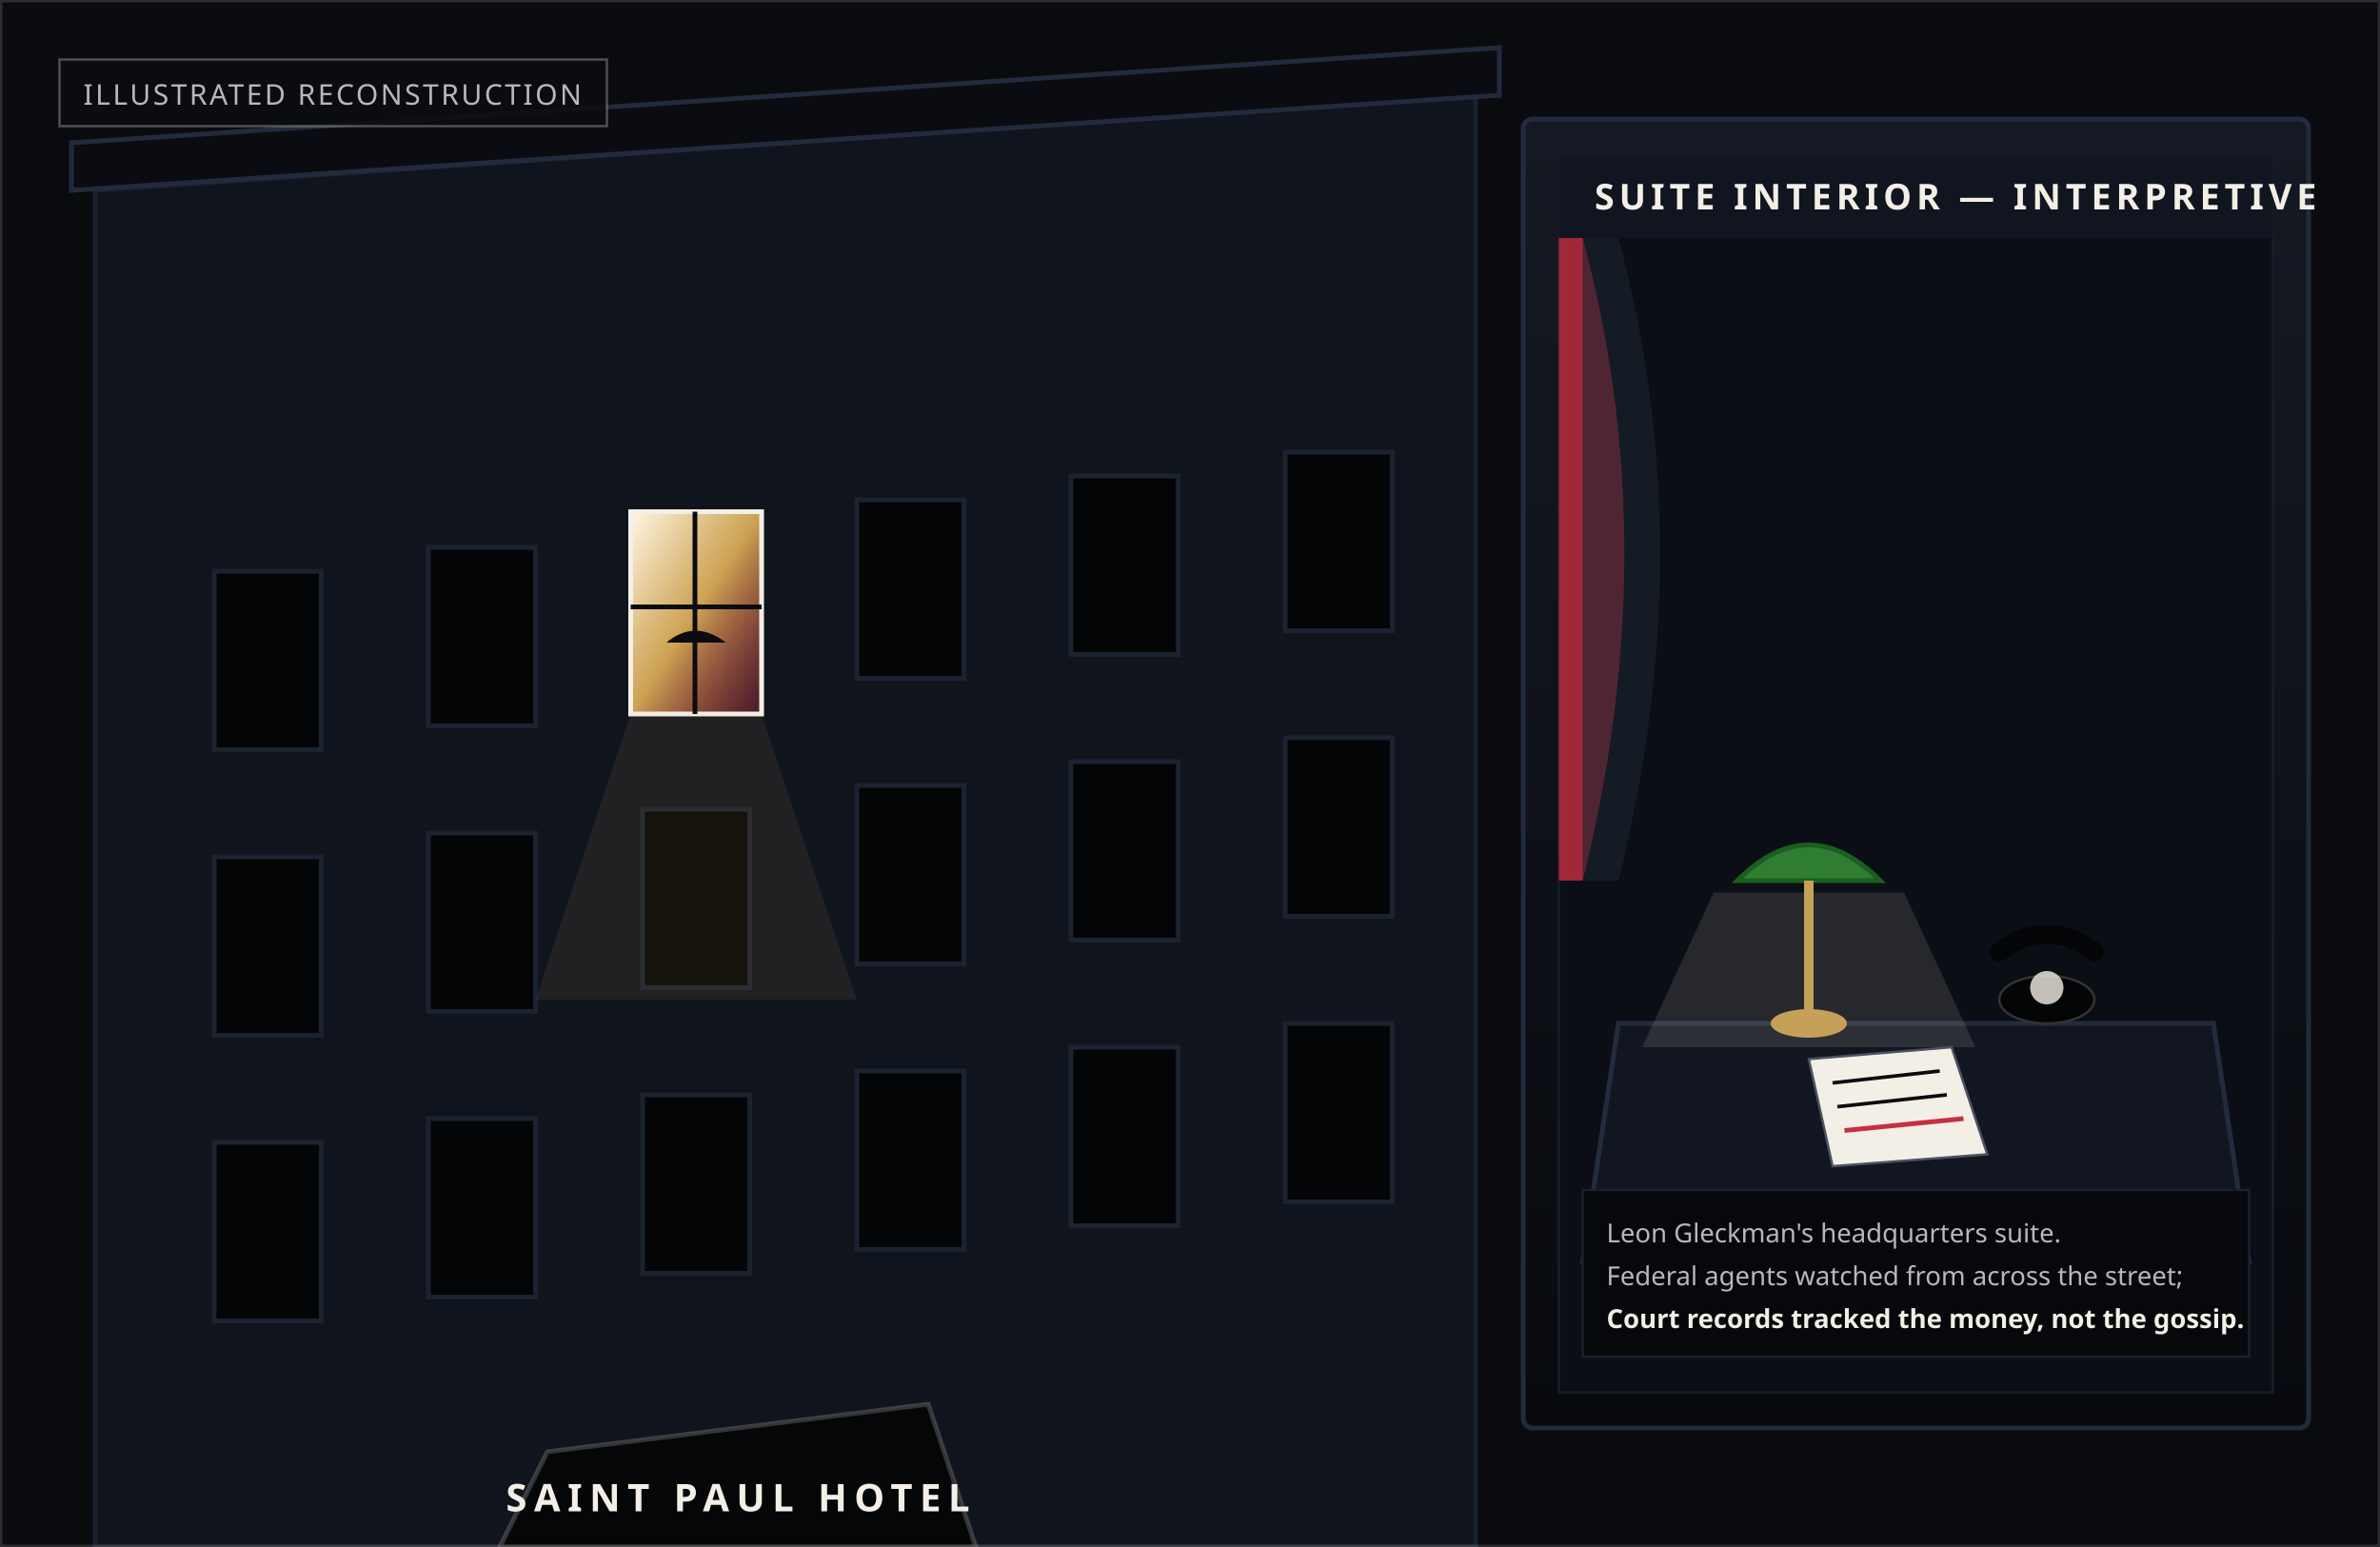
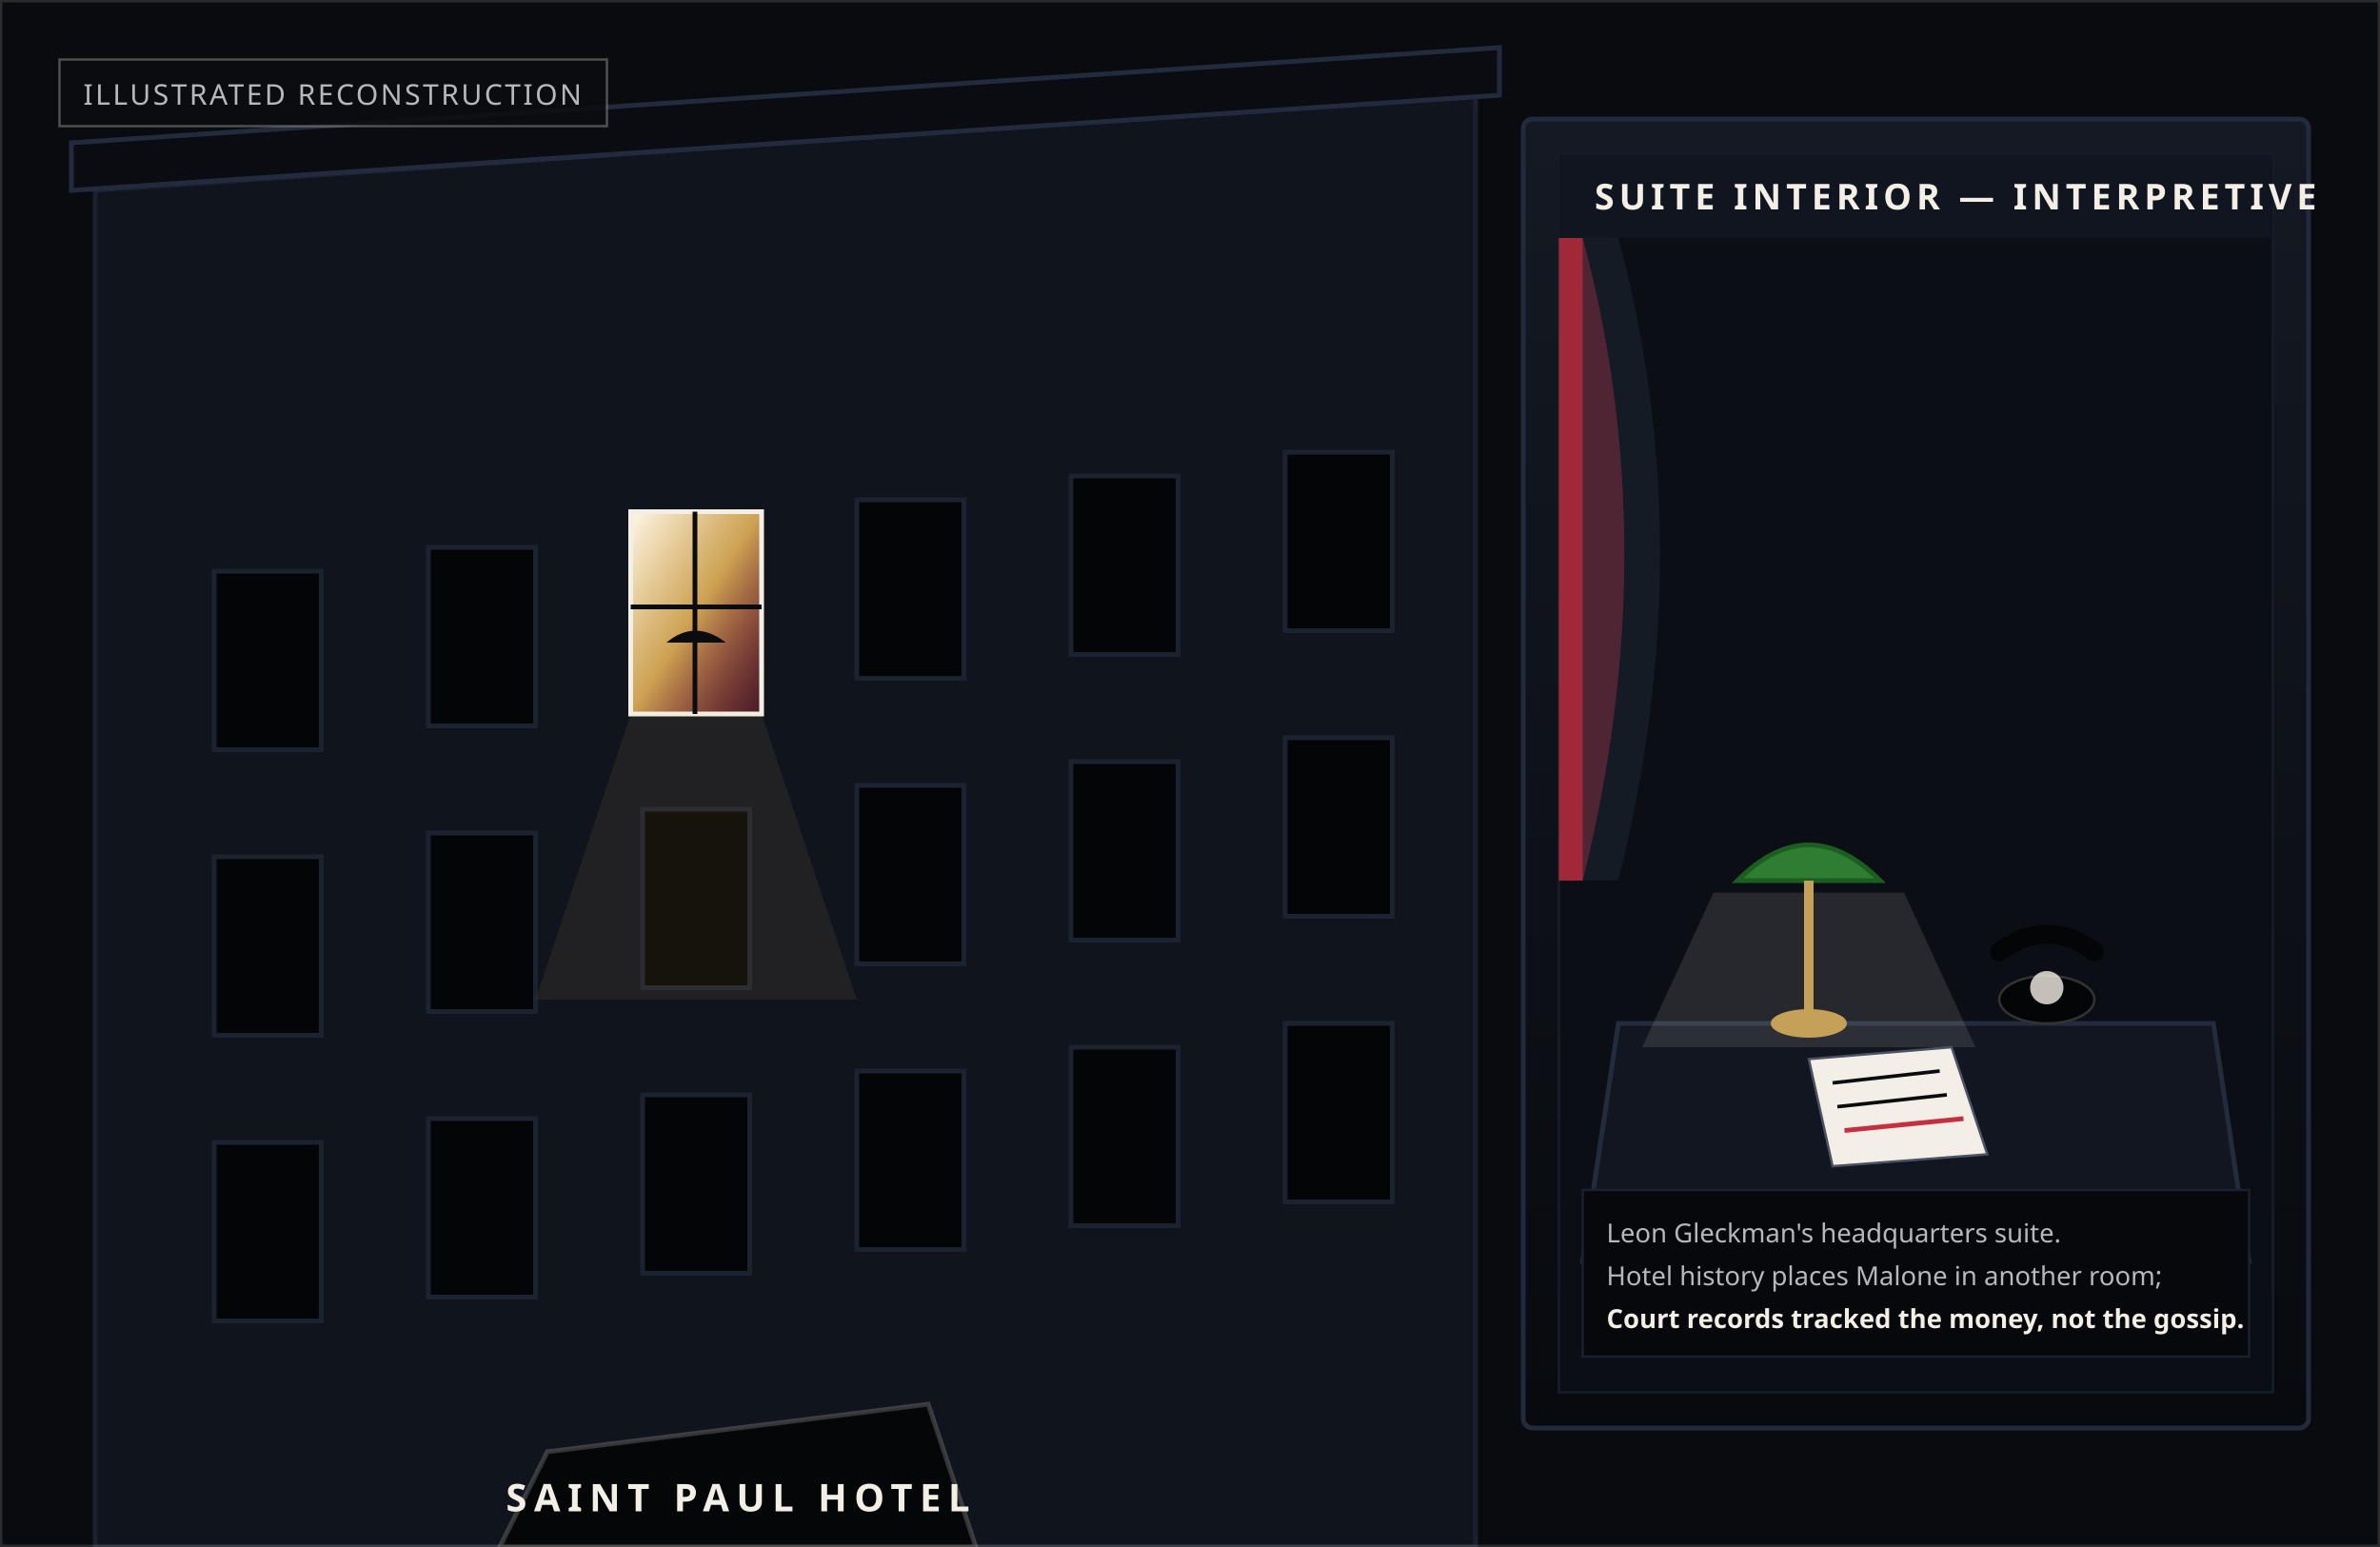
<svg xmlns="http://www.w3.org/2000/svg" viewBox="0 0 1000 650" width="100%" height="100%" role="img" aria-labelledby="scene-hotel-title scene-hotel-desc">
  <defs>
    <linearGradient id="window-glow" x1="0" y1="0" x2="1" y2="1">
      <stop offset="0%" stop-color="#FFF8E7" />
      <stop offset="50%" stop-color="#E2B158" stop-opacity="0.9" />
      <stop offset="100%" stop-color="#C62F42" stop-opacity="0.3" />
    </linearGradient>
    <linearGradient id="vignette-grad" x1="0" y1="0" x2="0" y2="1">
      <stop offset="0%" stop-color="#141923" />
      <stop offset="100%" stop-color="#080A0E" />
    </linearGradient>
  </defs>
  <rect width="1000" height="650" fill="#090B0F" />
  <g transform="translate(0, 0)">
    <polygon points="40,650 40,80 620,40 620,650" fill="#10141D" stroke="#1A212E" stroke-width="2" />
    <polygon points="30,80 630,40 630,20 30,60" fill="#0A0C11" stroke="#222B3D" stroke-width="2" />
    <rect x="90" y="480" width="45" height="75" fill="#040507" stroke="#1B2230" stroke-width="2" />
    <rect x="180" y="470" width="45" height="75" fill="#040507" stroke="#1B2230" stroke-width="2" />
    <rect x="270" y="460" width="45" height="75" fill="#040507" stroke="#1B2230" stroke-width="2" />
    <rect x="360" y="450" width="45" height="75" fill="#040507" stroke="#1B2230" stroke-width="2" />
    <rect x="450" y="440" width="45" height="75" fill="#040507" stroke="#1B2230" stroke-width="2" />
    <rect x="540" y="430" width="45" height="75" fill="#040507" stroke="#1B2230" stroke-width="2" />
    <rect x="90" y="360" width="45" height="75" fill="#040507" stroke="#1B2230" stroke-width="2" />
    <rect x="180" y="350" width="45" height="75" fill="#040507" stroke="#1B2230" stroke-width="2" />
    <rect x="270" y="340" width="45" height="75" fill="#040507" stroke="#1B2230" stroke-width="2" />
    <rect x="360" y="330" width="45" height="75" fill="#040507" stroke="#1B2230" stroke-width="2" />
    <rect x="450" y="320" width="45" height="75" fill="#040507" stroke="#1B2230" stroke-width="2" />
    <rect x="540" y="310" width="45" height="75" fill="#040507" stroke="#1B2230" stroke-width="2" />
    <rect x="90" y="240" width="45" height="75" fill="#040507" stroke="#1B2230" stroke-width="2" />
    <rect x="180" y="230" width="45" height="75" fill="#040507" stroke="#1B2230" stroke-width="2" />
    <g>
      <rect x="265" y="215" width="55" height="85" fill="url(#window-glow)" stroke="#F3EFE6" stroke-width="2" />
      <line x1="292" y1="215" x2="292" y2="300" stroke="#0B0C10" stroke-width="2" />
      <line x1="265" y1="255" x2="320" y2="255" stroke="#0B0C10" stroke-width="2" />
      <path d="M280,270 Q292,260 305,270 Z" fill="#0B0C10" />
      <polygon points="265,300 320,300 360,420 225,420" fill="#E2B158" fill-opacity="0.08" />
    </g>
    <rect x="360" y="210" width="45" height="75" fill="#040507" stroke="#1B2230" stroke-width="2" />
    <rect x="450" y="200" width="45" height="75" fill="#040507" stroke="#1B2230" stroke-width="2" />
    <rect x="540" y="190" width="45" height="75" fill="#040507" stroke="#1B2230" stroke-width="2" />
    <polygon points="230,610 390,590 410,650 210,650" fill="#050608" stroke="#F3EFE6" stroke-opacity="0.2" stroke-width="2" />
    <text x="310" y="635" fill="#F3EFE6" font-family="'Barlow Condensed', sans-serif" font-weight="600" font-size="16" letter-spacing="3" text-anchor="middle">SAINT PAUL HOTEL</text>
  </g>
  <g transform="translate(640, 50)">
    <rect width="330" height="550" fill="url(#vignette-grad)" stroke="#222B3D" stroke-width="2" rx="4" />
    <rect x="15" y="15" width="300" height="520" fill="#0B0E14" stroke="#171E2B" stroke-width="1" />
    <rect x="15" y="15" width="300" height="35" fill="#101520" />
    <text x="30" y="38" fill="#F3EFE6" font-family="'Barlow Condensed', sans-serif" font-weight="600" font-size="15" letter-spacing="2">SUITE INTERIOR — INTERPRETIVE</text>
    <path d="M25,50 Q60,180 25,320 L15,320 L15,50 Z" fill="#C62F42" fill-opacity="0.8" />
    <path d="M40,50 Q75,180 40,320 L25,320 L25,50 Z" fill="#1C2330" fill-opacity="0.6" />
    <polygon points="40,380 290,380 305,480 25,480" fill="#121620" stroke="#222C3D" stroke-width="2" />
    <path d="M90,320 Q120,290 150,320 Z" fill="#2E7D32" stroke="#1B5E20" stroke-width="2" />
    <polygon points="80,325 160,325 190,390 50,390" fill="#F3EFE6" fill-opacity="0.12" />
    <line x1="120" y1="320" x2="120" y2="380" stroke="#C5A059" stroke-width="4" />
    <ellipse cx="120" cy="380" rx="16" ry="6" fill="#C5A059" />
    <ellipse cx="220" cy="370" rx="20" ry="10" fill="#040507" stroke="#333" stroke-width="1" />
    <circle cx="220" cy="365" r="7" fill="#F3EFE6" fill-opacity="0.8" />
    <path d="M200,350 Q220,335 240,350" stroke="#040507" stroke-width="8" stroke-linecap="round" fill="none" />
    <polygon points="120,395 180,390 195,435 130,440" fill="#F3EFE6" stroke="#4A5263" stroke-width="1" />
    <line x1="130" y1="405" x2="175" y2="400" stroke="#0B0C10" stroke-width="1.5" />
    <line x1="132" y1="415" x2="178" y2="410" stroke="#0B0C10" stroke-width="1.5" />
    <line x1="135" y1="425" x2="185" y2="420" stroke="#C62F42" stroke-width="2" />
    <rect x="25" y="450" width="280" height="70" fill="#06080B" stroke="#1A212E" stroke-width="1" />
    <text x="35" y="472" fill="#B8B8BC" font-family="'Source Sans 3', sans-serif" font-size="11">Leon Gleckman's headquarters suite.</text>
-     <text x="35" y="490" fill="#B8B8BC" font-family="'Source Sans 3', sans-serif" font-size="11">Federal agents watched from across the street;</text>
+     <text x="35" y="490" fill="#B8B8BC" font-family="'Source Sans 3', sans-serif" font-size="11">Hotel history places Malone in another room;</text>
    <text x="35" y="508" fill="#F3EFE6" font-family="'Source Sans 3', sans-serif" font-weight="600" font-size="11">Court records tracked the money, not the gossip.</text>
  </g>
  <rect x="25" y="25" width="230" height="28" fill="#0B0C10" fill-opacity="0.85" stroke="#F3EFE6" stroke-opacity="0.3" stroke-width="1" />
  <text x="35" y="44" fill="#B8B8BC" font-family="'Source Sans 3', sans-serif" font-size="12" letter-spacing="1">ILLUSTRATED RECONSTRUCTION</text>
  <rect width="1000" height="650" fill="none" stroke="#F3EFE6" stroke-opacity="0.15" stroke-width="2" />
</svg>
